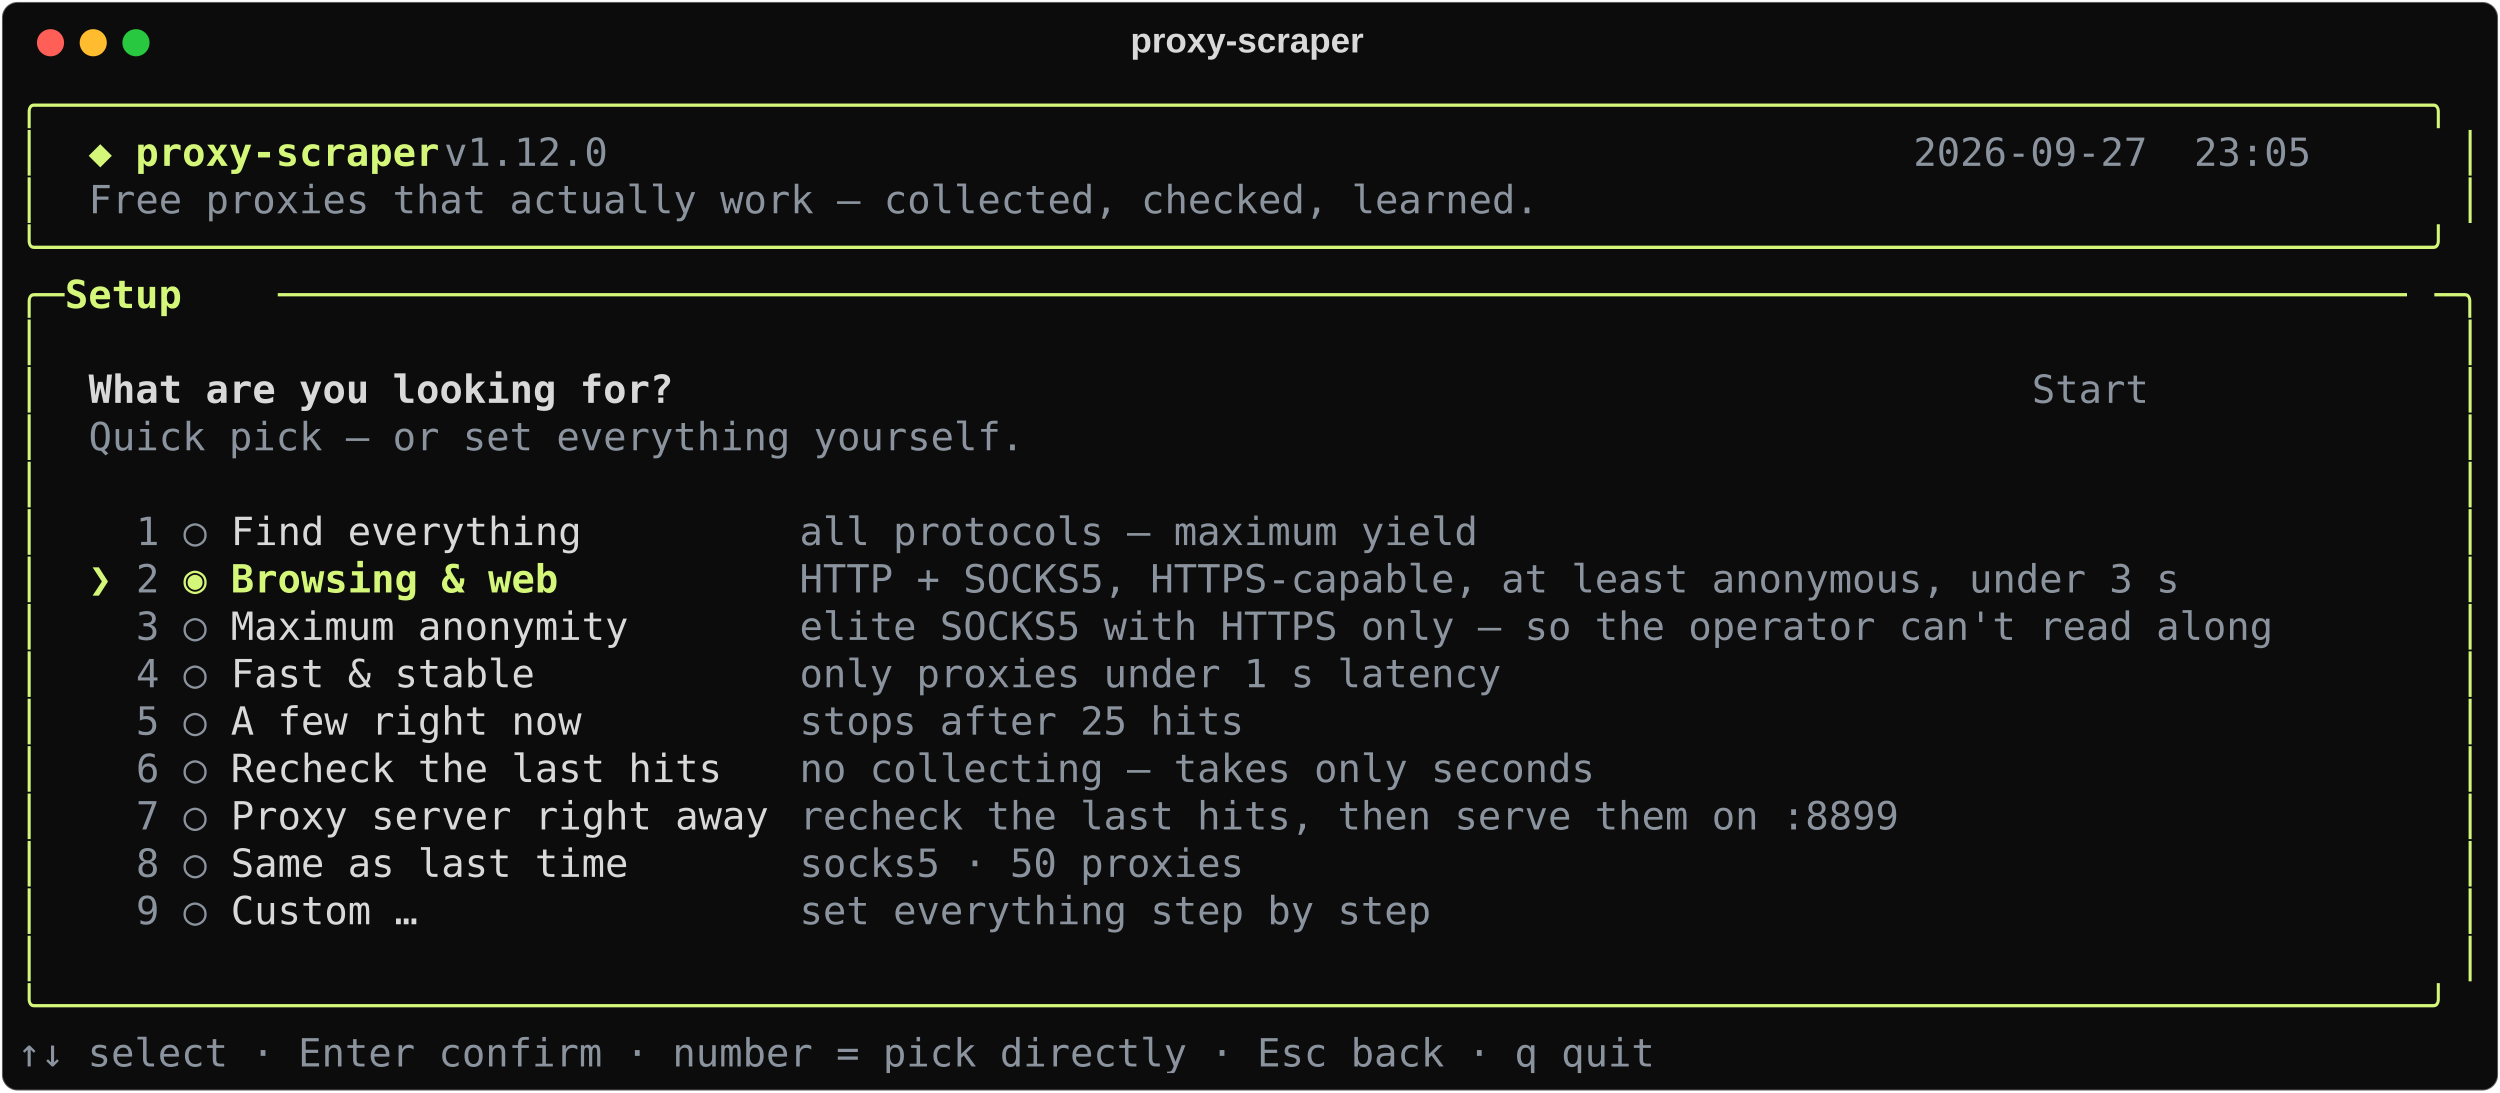
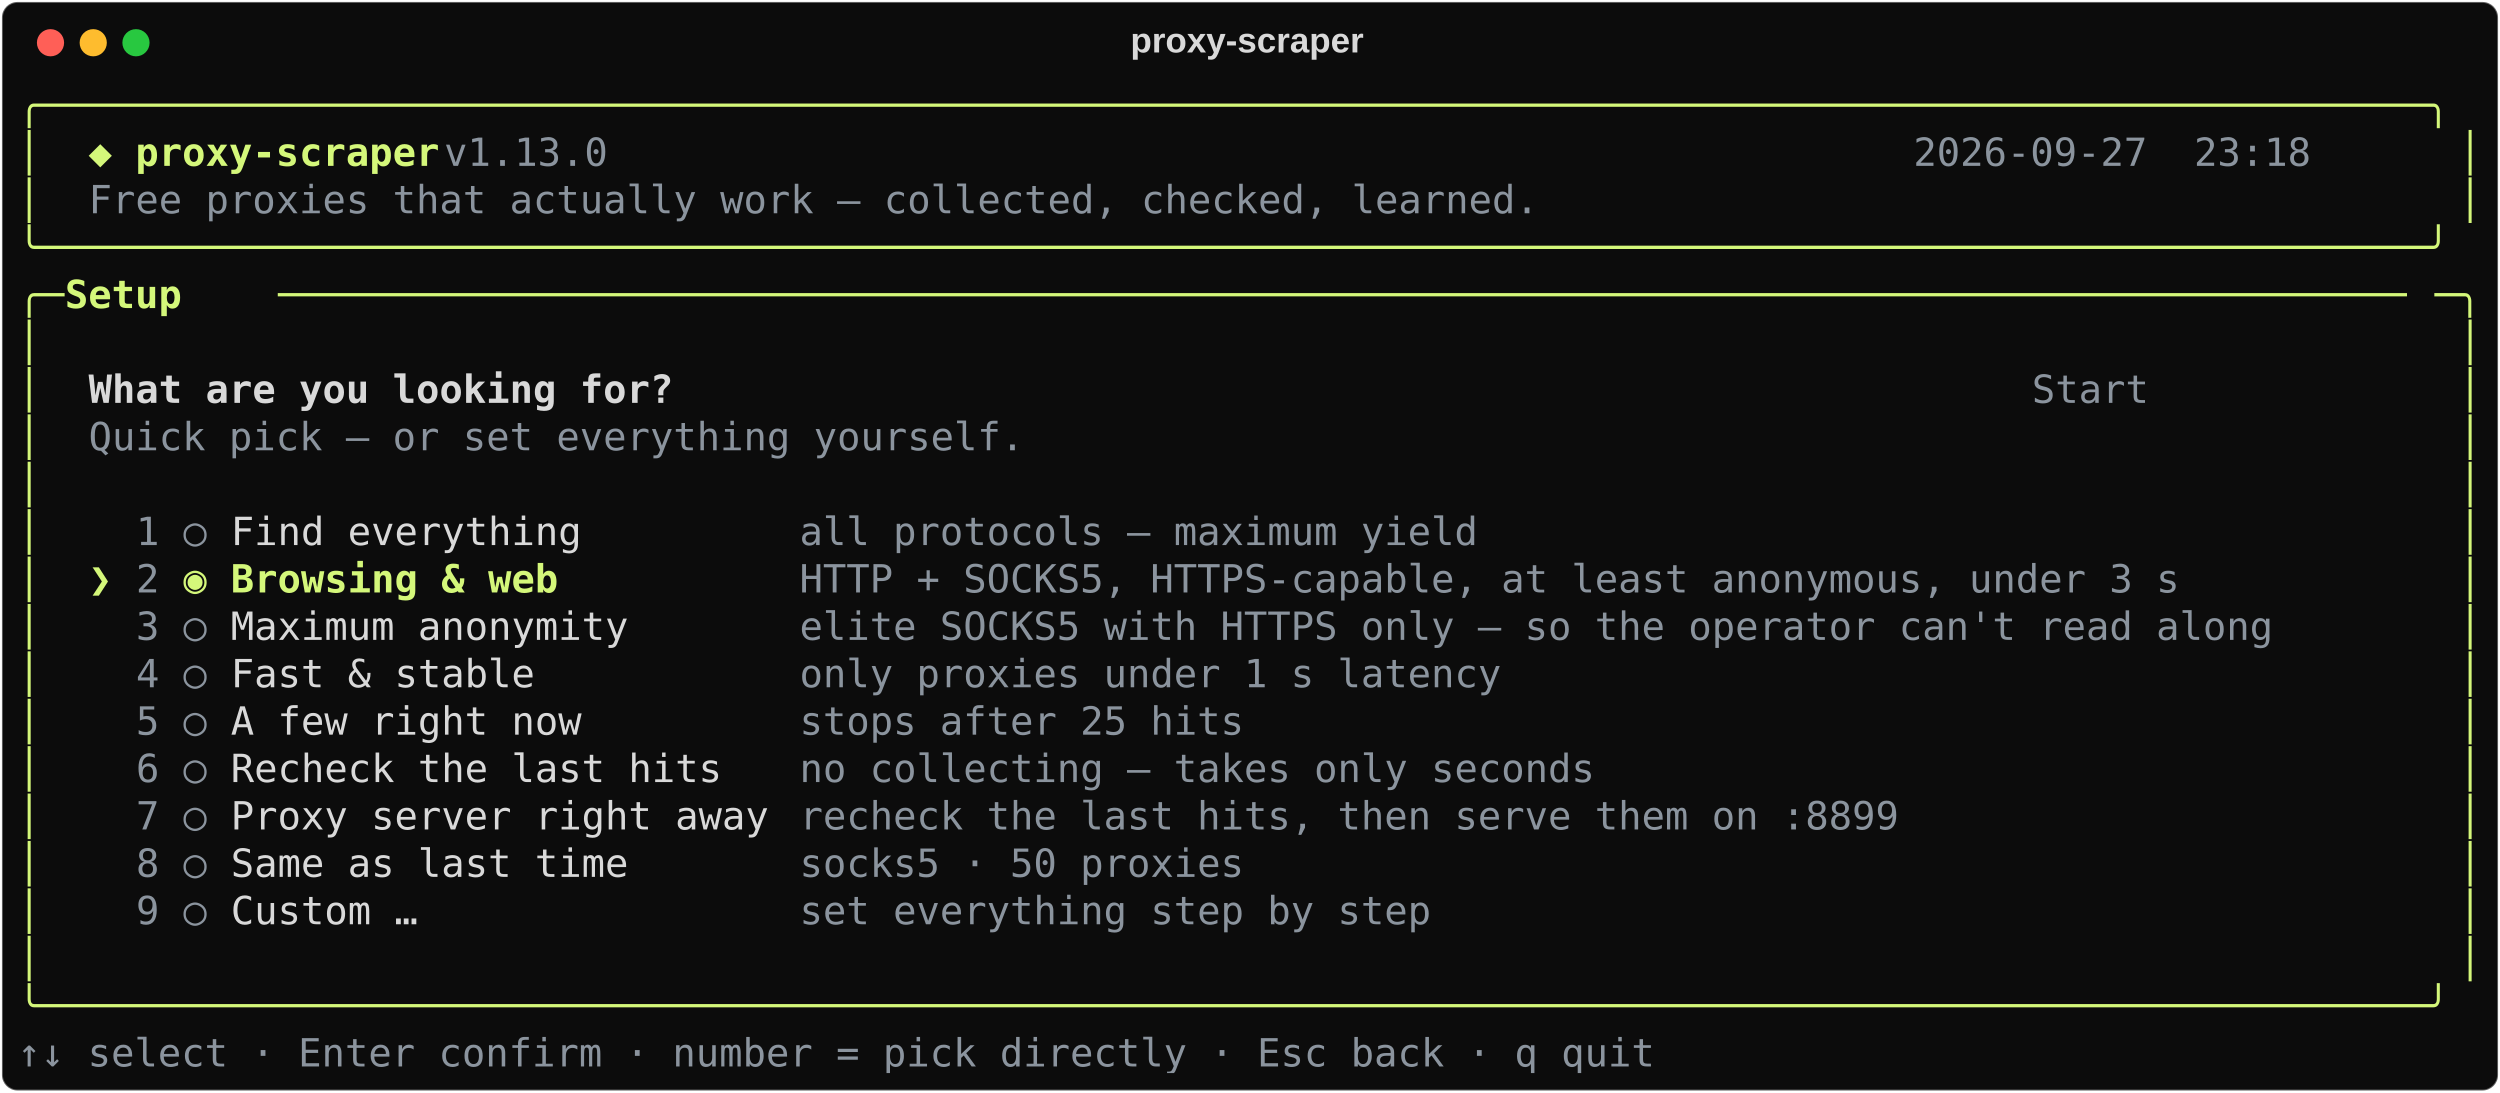
<svg xmlns="http://www.w3.org/2000/svg" class="rich-terminal" viewBox="0 0 1287 562.4">
  <style>

    @font-face {
        font-family: "Fira Code";
        src: local("FiraCode-Regular"),
                url("https://cdnjs.cloudflare.com/ajax/libs/firacode/6.2.0/woff2/FiraCode-Regular.woff2") format("woff2"),
                url("https://cdnjs.cloudflare.com/ajax/libs/firacode/6.2.0/woff/FiraCode-Regular.woff") format("woff");
        font-style: normal;
        font-weight: 400;
    }
    @font-face {
        font-family: "Fira Code";
        src: local("FiraCode-Bold"),
                url("https://cdnjs.cloudflare.com/ajax/libs/firacode/6.2.0/woff2/FiraCode-Bold.woff2") format("woff2"),
                url("https://cdnjs.cloudflare.com/ajax/libs/firacode/6.2.0/woff/FiraCode-Bold.woff") format("woff");
        font-style: bold;
        font-weight: 700;
    }

-     .terminal-1335636058-matrix {
+     .terminal-1496264799-matrix {
        font-family: Fira Code, monospace;
        font-size: 20px;
        line-height: 24.4px;
        font-variant-east-asian: full-width;
    }

-     .terminal-1335636058-title {
+     .terminal-1496264799-title {
        font-size: 18px;
        font-weight: bold;
        font-family: arial;
    }

-     .terminal-1335636058-r1 { fill: #d4f77a }
- .terminal-1335636058-r2 { fill: #d9d9d9 }
- .terminal-1335636058-r3 { fill: #d4f77a;font-weight: bold }
- .terminal-1335636058-r4 { fill: #8b949e }
- .terminal-1335636058-r5 { fill: #d9d9d9;font-weight: bold }
+     .terminal-1496264799-r1 { fill: #d4f77a }
+ .terminal-1496264799-r2 { fill: #d9d9d9 }
+ .terminal-1496264799-r3 { fill: #d4f77a;font-weight: bold }
+ .terminal-1496264799-r4 { fill: #8b949e }
+ .terminal-1496264799-r5 { fill: #d9d9d9;font-weight: bold }
    </style>
  <defs>
-     <clipPath id="terminal-1335636058-clip-terminal">
+     <clipPath id="terminal-1496264799-clip-terminal">
      <rect x="0" y="0" width="1267.8" height="511.4" />
    </clipPath>
-     <clipPath id="terminal-1335636058-line-0">
+     <clipPath id="terminal-1496264799-line-0">
      <rect x="0" y="1.5" width="1268.8" height="24.65" />
    </clipPath>
-     <clipPath id="terminal-1335636058-line-1">
+     <clipPath id="terminal-1496264799-line-1">
      <rect x="0" y="25.9" width="1268.8" height="24.65" />
    </clipPath>
-     <clipPath id="terminal-1335636058-line-2">
+     <clipPath id="terminal-1496264799-line-2">
      <rect x="0" y="50.3" width="1268.8" height="24.65" />
    </clipPath>
-     <clipPath id="terminal-1335636058-line-3">
+     <clipPath id="terminal-1496264799-line-3">
      <rect x="0" y="74.7" width="1268.8" height="24.65" />
    </clipPath>
-     <clipPath id="terminal-1335636058-line-4">
+     <clipPath id="terminal-1496264799-line-4">
      <rect x="0" y="99.1" width="1268.8" height="24.65" />
    </clipPath>
-     <clipPath id="terminal-1335636058-line-5">
+     <clipPath id="terminal-1496264799-line-5">
      <rect x="0" y="123.5" width="1268.8" height="24.65" />
    </clipPath>
-     <clipPath id="terminal-1335636058-line-6">
+     <clipPath id="terminal-1496264799-line-6">
      <rect x="0" y="147.9" width="1268.8" height="24.65" />
    </clipPath>
-     <clipPath id="terminal-1335636058-line-7">
+     <clipPath id="terminal-1496264799-line-7">
      <rect x="0" y="172.3" width="1268.8" height="24.65" />
    </clipPath>
-     <clipPath id="terminal-1335636058-line-8">
+     <clipPath id="terminal-1496264799-line-8">
      <rect x="0" y="196.7" width="1268.8" height="24.65" />
    </clipPath>
-     <clipPath id="terminal-1335636058-line-9">
+     <clipPath id="terminal-1496264799-line-9">
      <rect x="0" y="221.1" width="1268.8" height="24.65" />
    </clipPath>
-     <clipPath id="terminal-1335636058-line-10">
+     <clipPath id="terminal-1496264799-line-10">
      <rect x="0" y="245.5" width="1268.8" height="24.65" />
    </clipPath>
-     <clipPath id="terminal-1335636058-line-11">
+     <clipPath id="terminal-1496264799-line-11">
      <rect x="0" y="269.9" width="1268.8" height="24.65" />
    </clipPath>
-     <clipPath id="terminal-1335636058-line-12">
+     <clipPath id="terminal-1496264799-line-12">
      <rect x="0" y="294.3" width="1268.8" height="24.65" />
    </clipPath>
-     <clipPath id="terminal-1335636058-line-13">
+     <clipPath id="terminal-1496264799-line-13">
      <rect x="0" y="318.7" width="1268.8" height="24.65" />
    </clipPath>
-     <clipPath id="terminal-1335636058-line-14">
+     <clipPath id="terminal-1496264799-line-14">
      <rect x="0" y="343.1" width="1268.8" height="24.65" />
    </clipPath>
-     <clipPath id="terminal-1335636058-line-15">
+     <clipPath id="terminal-1496264799-line-15">
      <rect x="0" y="367.5" width="1268.8" height="24.65" />
    </clipPath>
-     <clipPath id="terminal-1335636058-line-16">
+     <clipPath id="terminal-1496264799-line-16">
      <rect x="0" y="391.9" width="1268.8" height="24.65" />
    </clipPath>
-     <clipPath id="terminal-1335636058-line-17">
+     <clipPath id="terminal-1496264799-line-17">
      <rect x="0" y="416.3" width="1268.8" height="24.65" />
    </clipPath>
-     <clipPath id="terminal-1335636058-line-18">
+     <clipPath id="terminal-1496264799-line-18">
      <rect x="0" y="440.7" width="1268.8" height="24.65" />
    </clipPath>
-     <clipPath id="terminal-1335636058-line-19">
+     <clipPath id="terminal-1496264799-line-19">
      <rect x="0" y="465.1" width="1268.8" height="24.65" />
    </clipPath>
  </defs>
  <rect fill="#0c0c0c" stroke="rgba(255,255,255,0.35)" stroke-width="1" x="1" y="1" width="1285" height="560.4" rx="8" />
-   <text class="terminal-1335636058-title" fill="#d9d9d9" text-anchor="middle" x="642" y="27">proxy-scraper</text>
+   <text class="terminal-1496264799-title" fill="#d9d9d9" text-anchor="middle" x="642" y="27">proxy-scraper</text>
  <g transform="translate(26,22)">
    <circle cx="0" cy="0" r="7" fill="#ff5f57" />
    <circle cx="22" cy="0" r="7" fill="#febc2e" />
    <circle cx="44" cy="0" r="7" fill="#28c840" />
  </g>
-   <g transform="translate(9, 41)" clip-path="url(#terminal-1335636058-clip-terminal)">
-     <g class="terminal-1335636058-matrix">
-       <text class="terminal-1335636058-r1" x="0" y="20" textLength="1268.8" clip-path="url(#terminal-1335636058-line-0)">╭──────────────────────────────────────────────────────────────────────────────────────────────────────╮</text>
-       <text class="terminal-1335636058-r2" x="1268.8" y="20" textLength="12.2" clip-path="url(#terminal-1335636058-line-0)">
- </text>
-       <text class="terminal-1335636058-r1" x="0" y="44.4" textLength="12.2" clip-path="url(#terminal-1335636058-line-1)">│</text>
-       <text class="terminal-1335636058-r3" x="36.6" y="44.4" textLength="183" clip-path="url(#terminal-1335636058-line-1)">◆ proxy-scraper</text>
-       <text class="terminal-1335636058-r4" x="219.6" y="44.4" textLength="109.8" clip-path="url(#terminal-1335636058-line-1)">  v1.12.0</text>
-       <text class="terminal-1335636058-r4" x="976" y="44.4" textLength="256.2" clip-path="url(#terminal-1335636058-line-1)">    2026-09-27  23:05</text>
-       <text class="terminal-1335636058-r1" x="1256.6" y="44.4" textLength="12.2" clip-path="url(#terminal-1335636058-line-1)">│</text>
-       <text class="terminal-1335636058-r2" x="1268.8" y="44.4" textLength="12.2" clip-path="url(#terminal-1335636058-line-1)">
- </text>
-       <text class="terminal-1335636058-r1" x="0" y="68.8" textLength="12.2" clip-path="url(#terminal-1335636058-line-2)">│</text>
-       <text class="terminal-1335636058-r4" x="36.6" y="68.8" textLength="939.4" clip-path="url(#terminal-1335636058-line-2)">Free proxies that actually work – collected, checked, learned.               </text>
-       <text class="terminal-1335636058-r1" x="1256.6" y="68.8" textLength="12.2" clip-path="url(#terminal-1335636058-line-2)">│</text>
-       <text class="terminal-1335636058-r2" x="1268.8" y="68.8" textLength="12.2" clip-path="url(#terminal-1335636058-line-2)">
- </text>
-       <text class="terminal-1335636058-r1" x="0" y="93.2" textLength="1268.8" clip-path="url(#terminal-1335636058-line-3)">╰──────────────────────────────────────────────────────────────────────────────────────────────────────╯</text>
-       <text class="terminal-1335636058-r2" x="1268.8" y="93.2" textLength="12.2" clip-path="url(#terminal-1335636058-line-3)">
- </text>
-       <text class="terminal-1335636058-r1" x="0" y="117.6" textLength="24.4" clip-path="url(#terminal-1335636058-line-4)">╭─</text>
-       <text class="terminal-1335636058-r3" x="24.4" y="117.6" textLength="109.8" clip-path="url(#terminal-1335636058-line-4)">  Setup  </text>
-       <text class="terminal-1335636058-r1" x="134.2" y="117.6" textLength="1110.2" clip-path="url(#terminal-1335636058-line-4)">───────────────────────────────────────────────────────────────────────────────────────────</text>
-       <text class="terminal-1335636058-r1" x="1244.4" y="117.6" textLength="24.4" clip-path="url(#terminal-1335636058-line-4)">─╮</text>
-       <text class="terminal-1335636058-r2" x="1268.8" y="117.6" textLength="12.2" clip-path="url(#terminal-1335636058-line-4)">
- </text>
-       <text class="terminal-1335636058-r1" x="0" y="142" textLength="12.2" clip-path="url(#terminal-1335636058-line-5)">│</text>
-       <text class="terminal-1335636058-r1" x="1256.6" y="142" textLength="12.2" clip-path="url(#terminal-1335636058-line-5)">│</text>
-       <text class="terminal-1335636058-r2" x="1268.8" y="142" textLength="12.2" clip-path="url(#terminal-1335636058-line-5)">
- </text>
-       <text class="terminal-1335636058-r1" x="0" y="166.4" textLength="12.2" clip-path="url(#terminal-1335636058-line-6)">│</text>
-       <text class="terminal-1335636058-r5" x="36.6" y="166.4" textLength="1000.4" clip-path="url(#terminal-1335636058-line-6)">What are you looking for?                                                         </text>
-       <text class="terminal-1335636058-r4" x="1037" y="166.4" textLength="195.2" clip-path="url(#terminal-1335636058-line-6)">           Start</text>
-       <text class="terminal-1335636058-r1" x="1256.6" y="166.4" textLength="12.2" clip-path="url(#terminal-1335636058-line-6)">│</text>
-       <text class="terminal-1335636058-r2" x="1268.8" y="166.4" textLength="12.2" clip-path="url(#terminal-1335636058-line-6)">
- </text>
-       <text class="terminal-1335636058-r1" x="0" y="190.8" textLength="12.2" clip-path="url(#terminal-1335636058-line-7)">│</text>
-       <text class="terminal-1335636058-r4" x="36.6" y="190.8" textLength="488" clip-path="url(#terminal-1335636058-line-7)">Quick pick – or set everything yourself.</text>
-       <text class="terminal-1335636058-r1" x="1256.6" y="190.8" textLength="12.2" clip-path="url(#terminal-1335636058-line-7)">│</text>
-       <text class="terminal-1335636058-r2" x="1268.8" y="190.8" textLength="12.2" clip-path="url(#terminal-1335636058-line-7)">
- </text>
-       <text class="terminal-1335636058-r1" x="0" y="215.2" textLength="12.2" clip-path="url(#terminal-1335636058-line-8)">│</text>
-       <text class="terminal-1335636058-r1" x="1256.6" y="215.2" textLength="12.2" clip-path="url(#terminal-1335636058-line-8)">│</text>
-       <text class="terminal-1335636058-r2" x="1268.8" y="215.2" textLength="12.2" clip-path="url(#terminal-1335636058-line-8)">
- </text>
-       <text class="terminal-1335636058-r1" x="0" y="239.6" textLength="12.2" clip-path="url(#terminal-1335636058-line-9)">│</text>
-       <text class="terminal-1335636058-r4" x="61" y="239.6" textLength="12.2" clip-path="url(#terminal-1335636058-line-9)">1</text>
-       <text class="terminal-1335636058-r4" x="85.4" y="239.6" textLength="12.2" clip-path="url(#terminal-1335636058-line-9)">○</text>
-       <text class="terminal-1335636058-r2" x="109.8" y="239.6" textLength="280.6" clip-path="url(#terminal-1335636058-line-9)">Find everything        </text>
-       <text class="terminal-1335636058-r4" x="402.6" y="239.6" textLength="829.6" clip-path="url(#terminal-1335636058-line-9)">all protocols – maximum yield                                       </text>
-       <text class="terminal-1335636058-r1" x="1256.6" y="239.6" textLength="12.2" clip-path="url(#terminal-1335636058-line-9)">│</text>
-       <text class="terminal-1335636058-r2" x="1268.8" y="239.6" textLength="12.2" clip-path="url(#terminal-1335636058-line-9)">
- </text>
-       <text class="terminal-1335636058-r1" x="0" y="264" textLength="12.2" clip-path="url(#terminal-1335636058-line-10)">│</text>
-       <text class="terminal-1335636058-r3" x="36.6" y="264" textLength="12.2" clip-path="url(#terminal-1335636058-line-10)">❯</text>
-       <text class="terminal-1335636058-r4" x="61" y="264" textLength="12.2" clip-path="url(#terminal-1335636058-line-10)">2</text>
-       <text class="terminal-1335636058-r3" x="85.4" y="264" textLength="12.2" clip-path="url(#terminal-1335636058-line-10)">◉</text>
-       <text class="terminal-1335636058-r3" x="109.8" y="264" textLength="280.6" clip-path="url(#terminal-1335636058-line-10)">Browsing &amp; web         </text>
-       <text class="terminal-1335636058-r4" x="402.6" y="264" textLength="829.6" clip-path="url(#terminal-1335636058-line-10)">HTTP + SOCKS5, HTTPS-capable, at least anonymous, under 3 s         </text>
-       <text class="terminal-1335636058-r1" x="1256.6" y="264" textLength="12.2" clip-path="url(#terminal-1335636058-line-10)">│</text>
-       <text class="terminal-1335636058-r2" x="1268.8" y="264" textLength="12.2" clip-path="url(#terminal-1335636058-line-10)">
- </text>
-       <text class="terminal-1335636058-r1" x="0" y="288.4" textLength="12.2" clip-path="url(#terminal-1335636058-line-11)">│</text>
-       <text class="terminal-1335636058-r4" x="61" y="288.4" textLength="12.2" clip-path="url(#terminal-1335636058-line-11)">3</text>
-       <text class="terminal-1335636058-r4" x="85.4" y="288.4" textLength="12.2" clip-path="url(#terminal-1335636058-line-11)">○</text>
-       <text class="terminal-1335636058-r2" x="109.8" y="288.4" textLength="280.6" clip-path="url(#terminal-1335636058-line-11)">Maximum anonymity      </text>
-       <text class="terminal-1335636058-r4" x="402.6" y="288.4" textLength="829.6" clip-path="url(#terminal-1335636058-line-11)">elite SOCKS5 with HTTPS only – so the operator can't read along     </text>
-       <text class="terminal-1335636058-r1" x="1256.6" y="288.4" textLength="12.2" clip-path="url(#terminal-1335636058-line-11)">│</text>
-       <text class="terminal-1335636058-r2" x="1268.8" y="288.4" textLength="12.2" clip-path="url(#terminal-1335636058-line-11)">
- </text>
-       <text class="terminal-1335636058-r1" x="0" y="312.8" textLength="12.2" clip-path="url(#terminal-1335636058-line-12)">│</text>
-       <text class="terminal-1335636058-r4" x="61" y="312.8" textLength="12.2" clip-path="url(#terminal-1335636058-line-12)">4</text>
-       <text class="terminal-1335636058-r4" x="85.4" y="312.8" textLength="12.2" clip-path="url(#terminal-1335636058-line-12)">○</text>
-       <text class="terminal-1335636058-r2" x="109.8" y="312.8" textLength="280.6" clip-path="url(#terminal-1335636058-line-12)">Fast &amp; stable          </text>
-       <text class="terminal-1335636058-r4" x="402.6" y="312.8" textLength="829.6" clip-path="url(#terminal-1335636058-line-12)">only proxies under 1 s latency                                      </text>
-       <text class="terminal-1335636058-r1" x="1256.6" y="312.8" textLength="12.2" clip-path="url(#terminal-1335636058-line-12)">│</text>
-       <text class="terminal-1335636058-r2" x="1268.8" y="312.8" textLength="12.2" clip-path="url(#terminal-1335636058-line-12)">
- </text>
-       <text class="terminal-1335636058-r1" x="0" y="337.2" textLength="12.2" clip-path="url(#terminal-1335636058-line-13)">│</text>
-       <text class="terminal-1335636058-r4" x="61" y="337.2" textLength="12.2" clip-path="url(#terminal-1335636058-line-13)">5</text>
-       <text class="terminal-1335636058-r4" x="85.4" y="337.2" textLength="12.2" clip-path="url(#terminal-1335636058-line-13)">○</text>
-       <text class="terminal-1335636058-r2" x="109.8" y="337.2" textLength="280.6" clip-path="url(#terminal-1335636058-line-13)">A few right now        </text>
-       <text class="terminal-1335636058-r4" x="402.6" y="337.2" textLength="829.6" clip-path="url(#terminal-1335636058-line-13)">stops after 25 hits                                                 </text>
-       <text class="terminal-1335636058-r1" x="1256.6" y="337.2" textLength="12.2" clip-path="url(#terminal-1335636058-line-13)">│</text>
-       <text class="terminal-1335636058-r2" x="1268.8" y="337.2" textLength="12.2" clip-path="url(#terminal-1335636058-line-13)">
- </text>
-       <text class="terminal-1335636058-r1" x="0" y="361.6" textLength="12.2" clip-path="url(#terminal-1335636058-line-14)">│</text>
-       <text class="terminal-1335636058-r4" x="61" y="361.6" textLength="12.2" clip-path="url(#terminal-1335636058-line-14)">6</text>
-       <text class="terminal-1335636058-r4" x="85.4" y="361.6" textLength="12.2" clip-path="url(#terminal-1335636058-line-14)">○</text>
-       <text class="terminal-1335636058-r2" x="109.8" y="361.6" textLength="280.6" clip-path="url(#terminal-1335636058-line-14)">Recheck the last hits  </text>
-       <text class="terminal-1335636058-r4" x="402.6" y="361.6" textLength="829.6" clip-path="url(#terminal-1335636058-line-14)">no collecting – takes only seconds                                  </text>
-       <text class="terminal-1335636058-r1" x="1256.6" y="361.6" textLength="12.2" clip-path="url(#terminal-1335636058-line-14)">│</text>
-       <text class="terminal-1335636058-r2" x="1268.8" y="361.6" textLength="12.2" clip-path="url(#terminal-1335636058-line-14)">
- </text>
-       <text class="terminal-1335636058-r1" x="0" y="386" textLength="12.2" clip-path="url(#terminal-1335636058-line-15)">│</text>
-       <text class="terminal-1335636058-r4" x="61" y="386" textLength="12.2" clip-path="url(#terminal-1335636058-line-15)">7</text>
-       <text class="terminal-1335636058-r4" x="85.4" y="386" textLength="12.2" clip-path="url(#terminal-1335636058-line-15)">○</text>
-       <text class="terminal-1335636058-r2" x="109.8" y="386" textLength="280.6" clip-path="url(#terminal-1335636058-line-15)">Proxy server right away</text>
-       <text class="terminal-1335636058-r4" x="402.6" y="386" textLength="829.6" clip-path="url(#terminal-1335636058-line-15)">recheck the last hits, then serve them on :8899                     </text>
-       <text class="terminal-1335636058-r1" x="1256.6" y="386" textLength="12.2" clip-path="url(#terminal-1335636058-line-15)">│</text>
-       <text class="terminal-1335636058-r2" x="1268.8" y="386" textLength="12.2" clip-path="url(#terminal-1335636058-line-15)">
- </text>
-       <text class="terminal-1335636058-r1" x="0" y="410.4" textLength="12.2" clip-path="url(#terminal-1335636058-line-16)">│</text>
-       <text class="terminal-1335636058-r4" x="61" y="410.4" textLength="12.2" clip-path="url(#terminal-1335636058-line-16)">8</text>
-       <text class="terminal-1335636058-r4" x="85.4" y="410.4" textLength="12.2" clip-path="url(#terminal-1335636058-line-16)">○</text>
-       <text class="terminal-1335636058-r2" x="109.8" y="410.4" textLength="280.6" clip-path="url(#terminal-1335636058-line-16)">Same as last time      </text>
-       <text class="terminal-1335636058-r4" x="402.6" y="410.4" textLength="829.6" clip-path="url(#terminal-1335636058-line-16)">socks5 · 50 proxies                                                 </text>
-       <text class="terminal-1335636058-r1" x="1256.6" y="410.4" textLength="12.2" clip-path="url(#terminal-1335636058-line-16)">│</text>
-       <text class="terminal-1335636058-r2" x="1268.8" y="410.4" textLength="12.2" clip-path="url(#terminal-1335636058-line-16)">
- </text>
-       <text class="terminal-1335636058-r1" x="0" y="434.8" textLength="12.2" clip-path="url(#terminal-1335636058-line-17)">│</text>
-       <text class="terminal-1335636058-r4" x="61" y="434.8" textLength="12.2" clip-path="url(#terminal-1335636058-line-17)">9</text>
-       <text class="terminal-1335636058-r4" x="85.4" y="434.8" textLength="12.2" clip-path="url(#terminal-1335636058-line-17)">○</text>
-       <text class="terminal-1335636058-r2" x="109.8" y="434.8" textLength="280.6" clip-path="url(#terminal-1335636058-line-17)">Custom …               </text>
-       <text class="terminal-1335636058-r4" x="402.6" y="434.8" textLength="829.6" clip-path="url(#terminal-1335636058-line-17)">set everything step by step                                         </text>
-       <text class="terminal-1335636058-r1" x="1256.6" y="434.8" textLength="12.2" clip-path="url(#terminal-1335636058-line-17)">│</text>
-       <text class="terminal-1335636058-r2" x="1268.8" y="434.8" textLength="12.2" clip-path="url(#terminal-1335636058-line-17)">
- </text>
-       <text class="terminal-1335636058-r1" x="0" y="459.2" textLength="12.2" clip-path="url(#terminal-1335636058-line-18)">│</text>
-       <text class="terminal-1335636058-r1" x="1256.6" y="459.2" textLength="12.2" clip-path="url(#terminal-1335636058-line-18)">│</text>
-       <text class="terminal-1335636058-r2" x="1268.8" y="459.2" textLength="12.2" clip-path="url(#terminal-1335636058-line-18)">
- </text>
-       <text class="terminal-1335636058-r1" x="0" y="483.6" textLength="1268.8" clip-path="url(#terminal-1335636058-line-19)">╰──────────────────────────────────────────────────────────────────────────────────────────────────────╯</text>
-       <text class="terminal-1335636058-r2" x="1268.8" y="483.6" textLength="12.2" clip-path="url(#terminal-1335636058-line-19)">
- </text>
-       <text class="terminal-1335636058-r4" x="0" y="508" textLength="878.4" clip-path="url(#terminal-1335636058-line-20)">  ↑↓ select · Enter confirm · number = pick directly · Esc back · q quit</text>
-       <text class="terminal-1335636058-r2" x="1268.8" y="508" textLength="12.2" clip-path="url(#terminal-1335636058-line-20)">
+   <g transform="translate(9, 41)" clip-path="url(#terminal-1496264799-clip-terminal)">
+     <g class="terminal-1496264799-matrix">
+       <text class="terminal-1496264799-r1" x="0" y="20" textLength="1268.8" clip-path="url(#terminal-1496264799-line-0)">╭──────────────────────────────────────────────────────────────────────────────────────────────────────╮</text>
+       <text class="terminal-1496264799-r2" x="1268.8" y="20" textLength="12.2" clip-path="url(#terminal-1496264799-line-0)">
+ </text>
+       <text class="terminal-1496264799-r1" x="0" y="44.4" textLength="12.2" clip-path="url(#terminal-1496264799-line-1)">│</text>
+       <text class="terminal-1496264799-r3" x="36.6" y="44.4" textLength="183" clip-path="url(#terminal-1496264799-line-1)">◆ proxy-scraper</text>
+       <text class="terminal-1496264799-r4" x="219.6" y="44.4" textLength="109.8" clip-path="url(#terminal-1496264799-line-1)">  v1.13.0</text>
+       <text class="terminal-1496264799-r4" x="976" y="44.4" textLength="256.2" clip-path="url(#terminal-1496264799-line-1)">    2026-09-27  23:18</text>
+       <text class="terminal-1496264799-r1" x="1256.6" y="44.4" textLength="12.2" clip-path="url(#terminal-1496264799-line-1)">│</text>
+       <text class="terminal-1496264799-r2" x="1268.8" y="44.4" textLength="12.2" clip-path="url(#terminal-1496264799-line-1)">
+ </text>
+       <text class="terminal-1496264799-r1" x="0" y="68.8" textLength="12.2" clip-path="url(#terminal-1496264799-line-2)">│</text>
+       <text class="terminal-1496264799-r4" x="36.6" y="68.8" textLength="939.4" clip-path="url(#terminal-1496264799-line-2)">Free proxies that actually work – collected, checked, learned.               </text>
+       <text class="terminal-1496264799-r1" x="1256.6" y="68.8" textLength="12.2" clip-path="url(#terminal-1496264799-line-2)">│</text>
+       <text class="terminal-1496264799-r2" x="1268.8" y="68.8" textLength="12.2" clip-path="url(#terminal-1496264799-line-2)">
+ </text>
+       <text class="terminal-1496264799-r1" x="0" y="93.2" textLength="1268.8" clip-path="url(#terminal-1496264799-line-3)">╰──────────────────────────────────────────────────────────────────────────────────────────────────────╯</text>
+       <text class="terminal-1496264799-r2" x="1268.8" y="93.2" textLength="12.2" clip-path="url(#terminal-1496264799-line-3)">
+ </text>
+       <text class="terminal-1496264799-r1" x="0" y="117.6" textLength="24.4" clip-path="url(#terminal-1496264799-line-4)">╭─</text>
+       <text class="terminal-1496264799-r3" x="24.4" y="117.6" textLength="109.8" clip-path="url(#terminal-1496264799-line-4)">  Setup  </text>
+       <text class="terminal-1496264799-r1" x="134.2" y="117.6" textLength="1110.2" clip-path="url(#terminal-1496264799-line-4)">───────────────────────────────────────────────────────────────────────────────────────────</text>
+       <text class="terminal-1496264799-r1" x="1244.4" y="117.6" textLength="24.4" clip-path="url(#terminal-1496264799-line-4)">─╮</text>
+       <text class="terminal-1496264799-r2" x="1268.8" y="117.6" textLength="12.2" clip-path="url(#terminal-1496264799-line-4)">
+ </text>
+       <text class="terminal-1496264799-r1" x="0" y="142" textLength="12.2" clip-path="url(#terminal-1496264799-line-5)">│</text>
+       <text class="terminal-1496264799-r1" x="1256.6" y="142" textLength="12.2" clip-path="url(#terminal-1496264799-line-5)">│</text>
+       <text class="terminal-1496264799-r2" x="1268.8" y="142" textLength="12.2" clip-path="url(#terminal-1496264799-line-5)">
+ </text>
+       <text class="terminal-1496264799-r1" x="0" y="166.4" textLength="12.2" clip-path="url(#terminal-1496264799-line-6)">│</text>
+       <text class="terminal-1496264799-r5" x="36.6" y="166.4" textLength="1000.4" clip-path="url(#terminal-1496264799-line-6)">What are you looking for?                                                         </text>
+       <text class="terminal-1496264799-r4" x="1037" y="166.4" textLength="195.2" clip-path="url(#terminal-1496264799-line-6)">           Start</text>
+       <text class="terminal-1496264799-r1" x="1256.6" y="166.4" textLength="12.2" clip-path="url(#terminal-1496264799-line-6)">│</text>
+       <text class="terminal-1496264799-r2" x="1268.8" y="166.4" textLength="12.2" clip-path="url(#terminal-1496264799-line-6)">
+ </text>
+       <text class="terminal-1496264799-r1" x="0" y="190.8" textLength="12.2" clip-path="url(#terminal-1496264799-line-7)">│</text>
+       <text class="terminal-1496264799-r4" x="36.6" y="190.8" textLength="488" clip-path="url(#terminal-1496264799-line-7)">Quick pick – or set everything yourself.</text>
+       <text class="terminal-1496264799-r1" x="1256.6" y="190.8" textLength="12.2" clip-path="url(#terminal-1496264799-line-7)">│</text>
+       <text class="terminal-1496264799-r2" x="1268.8" y="190.8" textLength="12.2" clip-path="url(#terminal-1496264799-line-7)">
+ </text>
+       <text class="terminal-1496264799-r1" x="0" y="215.2" textLength="12.2" clip-path="url(#terminal-1496264799-line-8)">│</text>
+       <text class="terminal-1496264799-r1" x="1256.6" y="215.2" textLength="12.2" clip-path="url(#terminal-1496264799-line-8)">│</text>
+       <text class="terminal-1496264799-r2" x="1268.8" y="215.2" textLength="12.2" clip-path="url(#terminal-1496264799-line-8)">
+ </text>
+       <text class="terminal-1496264799-r1" x="0" y="239.6" textLength="12.2" clip-path="url(#terminal-1496264799-line-9)">│</text>
+       <text class="terminal-1496264799-r4" x="61" y="239.6" textLength="12.2" clip-path="url(#terminal-1496264799-line-9)">1</text>
+       <text class="terminal-1496264799-r4" x="85.4" y="239.6" textLength="12.2" clip-path="url(#terminal-1496264799-line-9)">○</text>
+       <text class="terminal-1496264799-r2" x="109.8" y="239.6" textLength="280.6" clip-path="url(#terminal-1496264799-line-9)">Find everything        </text>
+       <text class="terminal-1496264799-r4" x="402.6" y="239.6" textLength="829.6" clip-path="url(#terminal-1496264799-line-9)">all protocols – maximum yield                                       </text>
+       <text class="terminal-1496264799-r1" x="1256.6" y="239.6" textLength="12.2" clip-path="url(#terminal-1496264799-line-9)">│</text>
+       <text class="terminal-1496264799-r2" x="1268.8" y="239.6" textLength="12.2" clip-path="url(#terminal-1496264799-line-9)">
+ </text>
+       <text class="terminal-1496264799-r1" x="0" y="264" textLength="12.2" clip-path="url(#terminal-1496264799-line-10)">│</text>
+       <text class="terminal-1496264799-r3" x="36.6" y="264" textLength="12.2" clip-path="url(#terminal-1496264799-line-10)">❯</text>
+       <text class="terminal-1496264799-r4" x="61" y="264" textLength="12.2" clip-path="url(#terminal-1496264799-line-10)">2</text>
+       <text class="terminal-1496264799-r3" x="85.4" y="264" textLength="12.2" clip-path="url(#terminal-1496264799-line-10)">◉</text>
+       <text class="terminal-1496264799-r3" x="109.8" y="264" textLength="280.6" clip-path="url(#terminal-1496264799-line-10)">Browsing &amp; web         </text>
+       <text class="terminal-1496264799-r4" x="402.6" y="264" textLength="829.6" clip-path="url(#terminal-1496264799-line-10)">HTTP + SOCKS5, HTTPS-capable, at least anonymous, under 3 s         </text>
+       <text class="terminal-1496264799-r1" x="1256.6" y="264" textLength="12.2" clip-path="url(#terminal-1496264799-line-10)">│</text>
+       <text class="terminal-1496264799-r2" x="1268.8" y="264" textLength="12.2" clip-path="url(#terminal-1496264799-line-10)">
+ </text>
+       <text class="terminal-1496264799-r1" x="0" y="288.4" textLength="12.2" clip-path="url(#terminal-1496264799-line-11)">│</text>
+       <text class="terminal-1496264799-r4" x="61" y="288.4" textLength="12.2" clip-path="url(#terminal-1496264799-line-11)">3</text>
+       <text class="terminal-1496264799-r4" x="85.4" y="288.4" textLength="12.2" clip-path="url(#terminal-1496264799-line-11)">○</text>
+       <text class="terminal-1496264799-r2" x="109.8" y="288.4" textLength="280.6" clip-path="url(#terminal-1496264799-line-11)">Maximum anonymity      </text>
+       <text class="terminal-1496264799-r4" x="402.6" y="288.4" textLength="829.6" clip-path="url(#terminal-1496264799-line-11)">elite SOCKS5 with HTTPS only – so the operator can't read along     </text>
+       <text class="terminal-1496264799-r1" x="1256.6" y="288.4" textLength="12.2" clip-path="url(#terminal-1496264799-line-11)">│</text>
+       <text class="terminal-1496264799-r2" x="1268.8" y="288.4" textLength="12.2" clip-path="url(#terminal-1496264799-line-11)">
+ </text>
+       <text class="terminal-1496264799-r1" x="0" y="312.8" textLength="12.2" clip-path="url(#terminal-1496264799-line-12)">│</text>
+       <text class="terminal-1496264799-r4" x="61" y="312.8" textLength="12.2" clip-path="url(#terminal-1496264799-line-12)">4</text>
+       <text class="terminal-1496264799-r4" x="85.4" y="312.8" textLength="12.2" clip-path="url(#terminal-1496264799-line-12)">○</text>
+       <text class="terminal-1496264799-r2" x="109.8" y="312.8" textLength="280.6" clip-path="url(#terminal-1496264799-line-12)">Fast &amp; stable          </text>
+       <text class="terminal-1496264799-r4" x="402.6" y="312.8" textLength="829.6" clip-path="url(#terminal-1496264799-line-12)">only proxies under 1 s latency                                      </text>
+       <text class="terminal-1496264799-r1" x="1256.6" y="312.8" textLength="12.2" clip-path="url(#terminal-1496264799-line-12)">│</text>
+       <text class="terminal-1496264799-r2" x="1268.8" y="312.8" textLength="12.2" clip-path="url(#terminal-1496264799-line-12)">
+ </text>
+       <text class="terminal-1496264799-r1" x="0" y="337.2" textLength="12.2" clip-path="url(#terminal-1496264799-line-13)">│</text>
+       <text class="terminal-1496264799-r4" x="61" y="337.2" textLength="12.2" clip-path="url(#terminal-1496264799-line-13)">5</text>
+       <text class="terminal-1496264799-r4" x="85.4" y="337.2" textLength="12.2" clip-path="url(#terminal-1496264799-line-13)">○</text>
+       <text class="terminal-1496264799-r2" x="109.8" y="337.2" textLength="280.6" clip-path="url(#terminal-1496264799-line-13)">A few right now        </text>
+       <text class="terminal-1496264799-r4" x="402.6" y="337.2" textLength="829.6" clip-path="url(#terminal-1496264799-line-13)">stops after 25 hits                                                 </text>
+       <text class="terminal-1496264799-r1" x="1256.6" y="337.2" textLength="12.2" clip-path="url(#terminal-1496264799-line-13)">│</text>
+       <text class="terminal-1496264799-r2" x="1268.8" y="337.2" textLength="12.2" clip-path="url(#terminal-1496264799-line-13)">
+ </text>
+       <text class="terminal-1496264799-r1" x="0" y="361.6" textLength="12.2" clip-path="url(#terminal-1496264799-line-14)">│</text>
+       <text class="terminal-1496264799-r4" x="61" y="361.6" textLength="12.2" clip-path="url(#terminal-1496264799-line-14)">6</text>
+       <text class="terminal-1496264799-r4" x="85.4" y="361.6" textLength="12.2" clip-path="url(#terminal-1496264799-line-14)">○</text>
+       <text class="terminal-1496264799-r2" x="109.8" y="361.6" textLength="280.6" clip-path="url(#terminal-1496264799-line-14)">Recheck the last hits  </text>
+       <text class="terminal-1496264799-r4" x="402.6" y="361.6" textLength="829.6" clip-path="url(#terminal-1496264799-line-14)">no collecting – takes only seconds                                  </text>
+       <text class="terminal-1496264799-r1" x="1256.6" y="361.6" textLength="12.2" clip-path="url(#terminal-1496264799-line-14)">│</text>
+       <text class="terminal-1496264799-r2" x="1268.8" y="361.6" textLength="12.2" clip-path="url(#terminal-1496264799-line-14)">
+ </text>
+       <text class="terminal-1496264799-r1" x="0" y="386" textLength="12.2" clip-path="url(#terminal-1496264799-line-15)">│</text>
+       <text class="terminal-1496264799-r4" x="61" y="386" textLength="12.2" clip-path="url(#terminal-1496264799-line-15)">7</text>
+       <text class="terminal-1496264799-r4" x="85.4" y="386" textLength="12.2" clip-path="url(#terminal-1496264799-line-15)">○</text>
+       <text class="terminal-1496264799-r2" x="109.8" y="386" textLength="280.6" clip-path="url(#terminal-1496264799-line-15)">Proxy server right away</text>
+       <text class="terminal-1496264799-r4" x="402.6" y="386" textLength="829.6" clip-path="url(#terminal-1496264799-line-15)">recheck the last hits, then serve them on :8899                     </text>
+       <text class="terminal-1496264799-r1" x="1256.6" y="386" textLength="12.2" clip-path="url(#terminal-1496264799-line-15)">│</text>
+       <text class="terminal-1496264799-r2" x="1268.8" y="386" textLength="12.2" clip-path="url(#terminal-1496264799-line-15)">
+ </text>
+       <text class="terminal-1496264799-r1" x="0" y="410.4" textLength="12.2" clip-path="url(#terminal-1496264799-line-16)">│</text>
+       <text class="terminal-1496264799-r4" x="61" y="410.4" textLength="12.2" clip-path="url(#terminal-1496264799-line-16)">8</text>
+       <text class="terminal-1496264799-r4" x="85.4" y="410.4" textLength="12.2" clip-path="url(#terminal-1496264799-line-16)">○</text>
+       <text class="terminal-1496264799-r2" x="109.8" y="410.4" textLength="280.6" clip-path="url(#terminal-1496264799-line-16)">Same as last time      </text>
+       <text class="terminal-1496264799-r4" x="402.6" y="410.4" textLength="829.6" clip-path="url(#terminal-1496264799-line-16)">socks5 · 50 proxies                                                 </text>
+       <text class="terminal-1496264799-r1" x="1256.6" y="410.4" textLength="12.2" clip-path="url(#terminal-1496264799-line-16)">│</text>
+       <text class="terminal-1496264799-r2" x="1268.8" y="410.4" textLength="12.2" clip-path="url(#terminal-1496264799-line-16)">
+ </text>
+       <text class="terminal-1496264799-r1" x="0" y="434.8" textLength="12.2" clip-path="url(#terminal-1496264799-line-17)">│</text>
+       <text class="terminal-1496264799-r4" x="61" y="434.8" textLength="12.2" clip-path="url(#terminal-1496264799-line-17)">9</text>
+       <text class="terminal-1496264799-r4" x="85.4" y="434.8" textLength="12.2" clip-path="url(#terminal-1496264799-line-17)">○</text>
+       <text class="terminal-1496264799-r2" x="109.8" y="434.8" textLength="280.6" clip-path="url(#terminal-1496264799-line-17)">Custom …               </text>
+       <text class="terminal-1496264799-r4" x="402.6" y="434.8" textLength="829.6" clip-path="url(#terminal-1496264799-line-17)">set everything step by step                                         </text>
+       <text class="terminal-1496264799-r1" x="1256.6" y="434.8" textLength="12.2" clip-path="url(#terminal-1496264799-line-17)">│</text>
+       <text class="terminal-1496264799-r2" x="1268.8" y="434.8" textLength="12.2" clip-path="url(#terminal-1496264799-line-17)">
+ </text>
+       <text class="terminal-1496264799-r1" x="0" y="459.2" textLength="12.2" clip-path="url(#terminal-1496264799-line-18)">│</text>
+       <text class="terminal-1496264799-r1" x="1256.6" y="459.2" textLength="12.2" clip-path="url(#terminal-1496264799-line-18)">│</text>
+       <text class="terminal-1496264799-r2" x="1268.8" y="459.2" textLength="12.2" clip-path="url(#terminal-1496264799-line-18)">
+ </text>
+       <text class="terminal-1496264799-r1" x="0" y="483.6" textLength="1268.8" clip-path="url(#terminal-1496264799-line-19)">╰──────────────────────────────────────────────────────────────────────────────────────────────────────╯</text>
+       <text class="terminal-1496264799-r2" x="1268.8" y="483.6" textLength="12.2" clip-path="url(#terminal-1496264799-line-19)">
+ </text>
+       <text class="terminal-1496264799-r4" x="0" y="508" textLength="878.4" clip-path="url(#terminal-1496264799-line-20)">  ↑↓ select · Enter confirm · number = pick directly · Esc back · q quit</text>
+       <text class="terminal-1496264799-r2" x="1268.8" y="508" textLength="12.2" clip-path="url(#terminal-1496264799-line-20)">
</text>
    </g>
  </g>
</svg>
